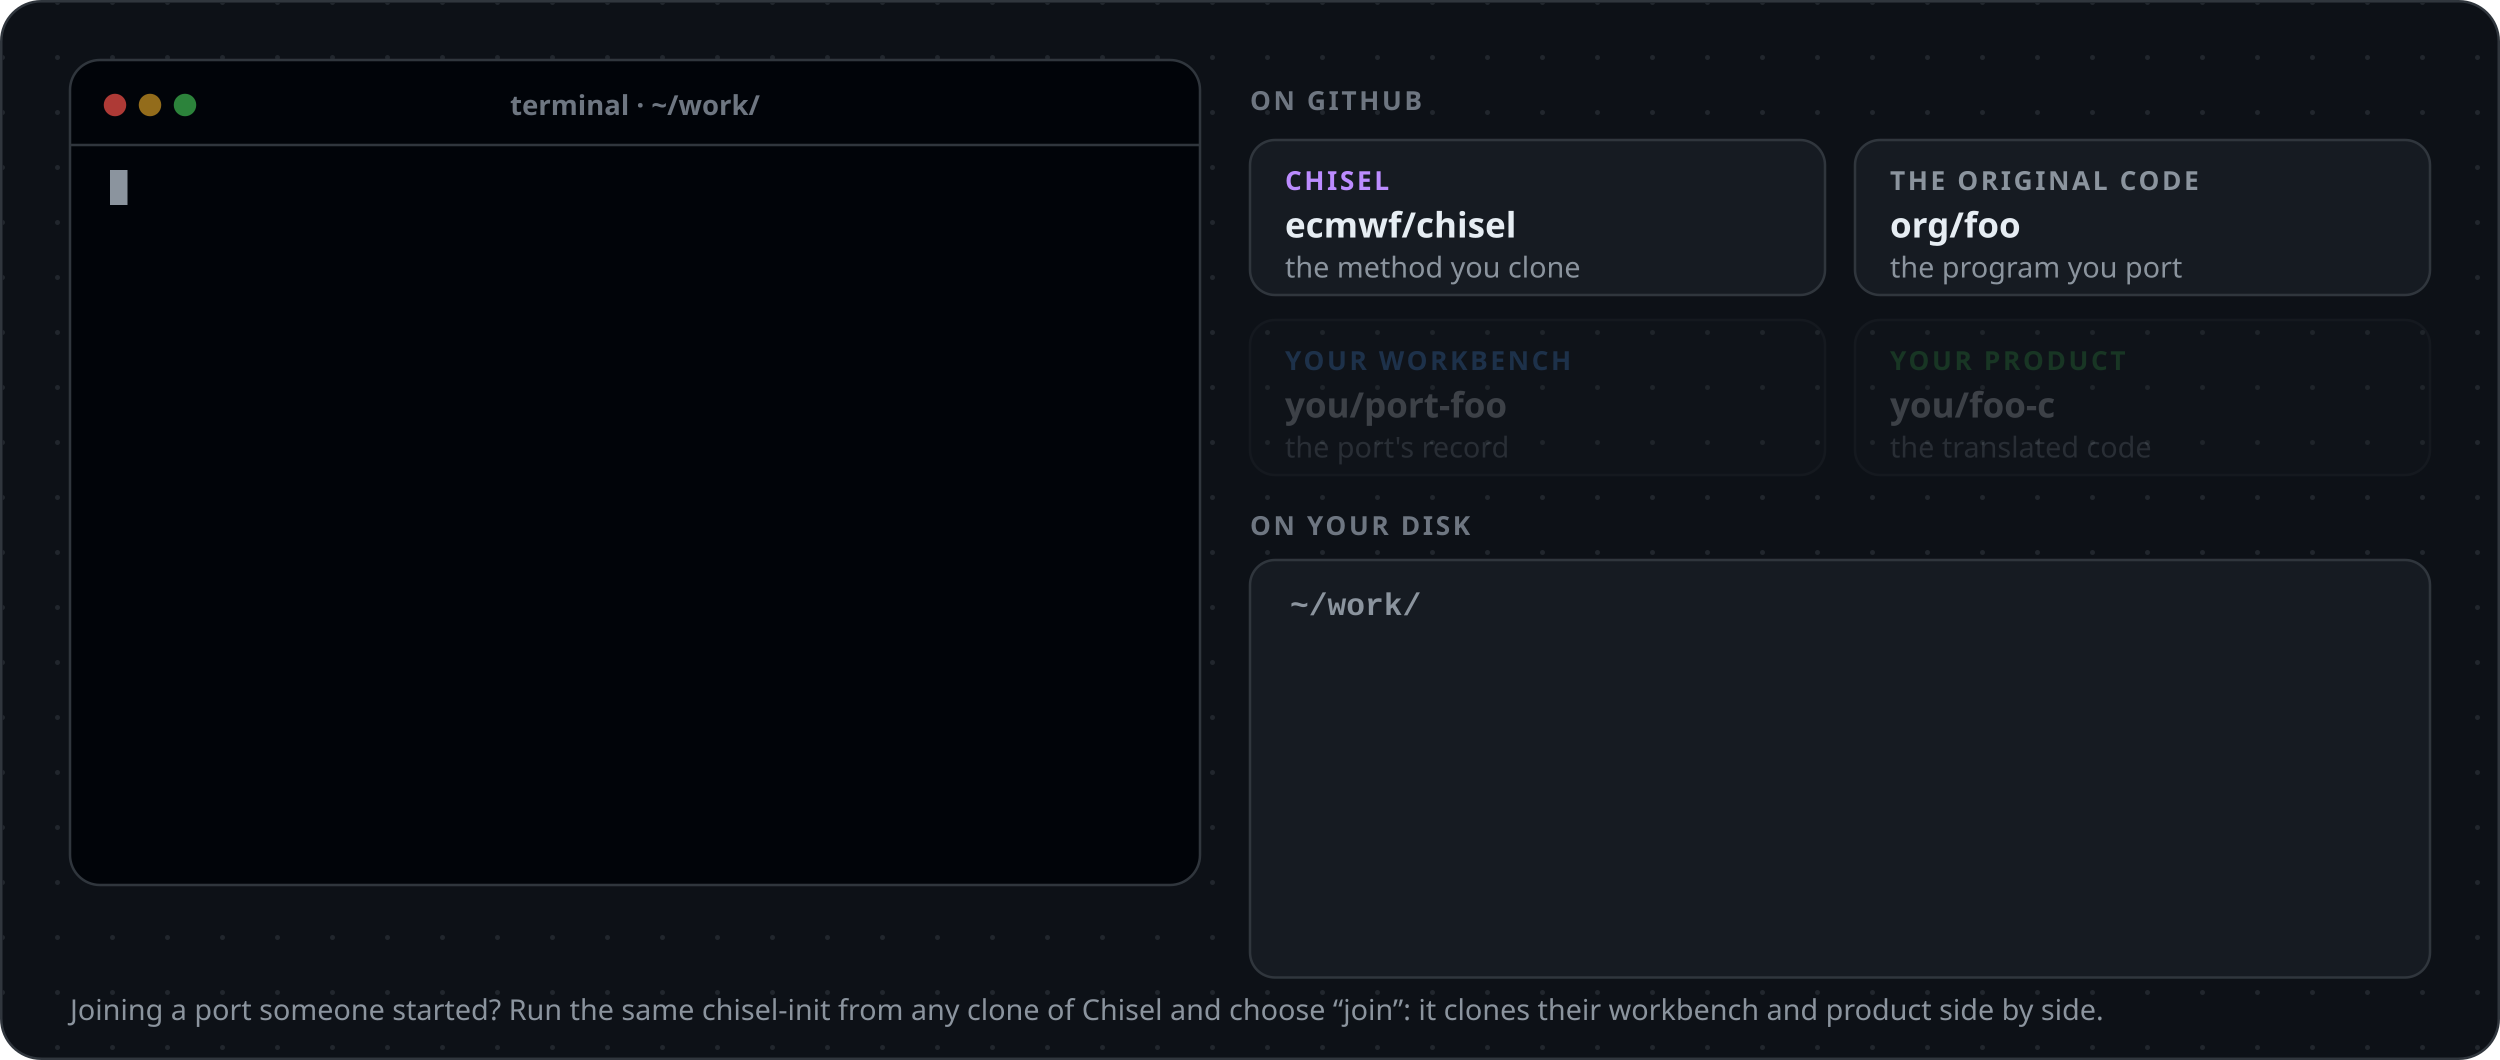
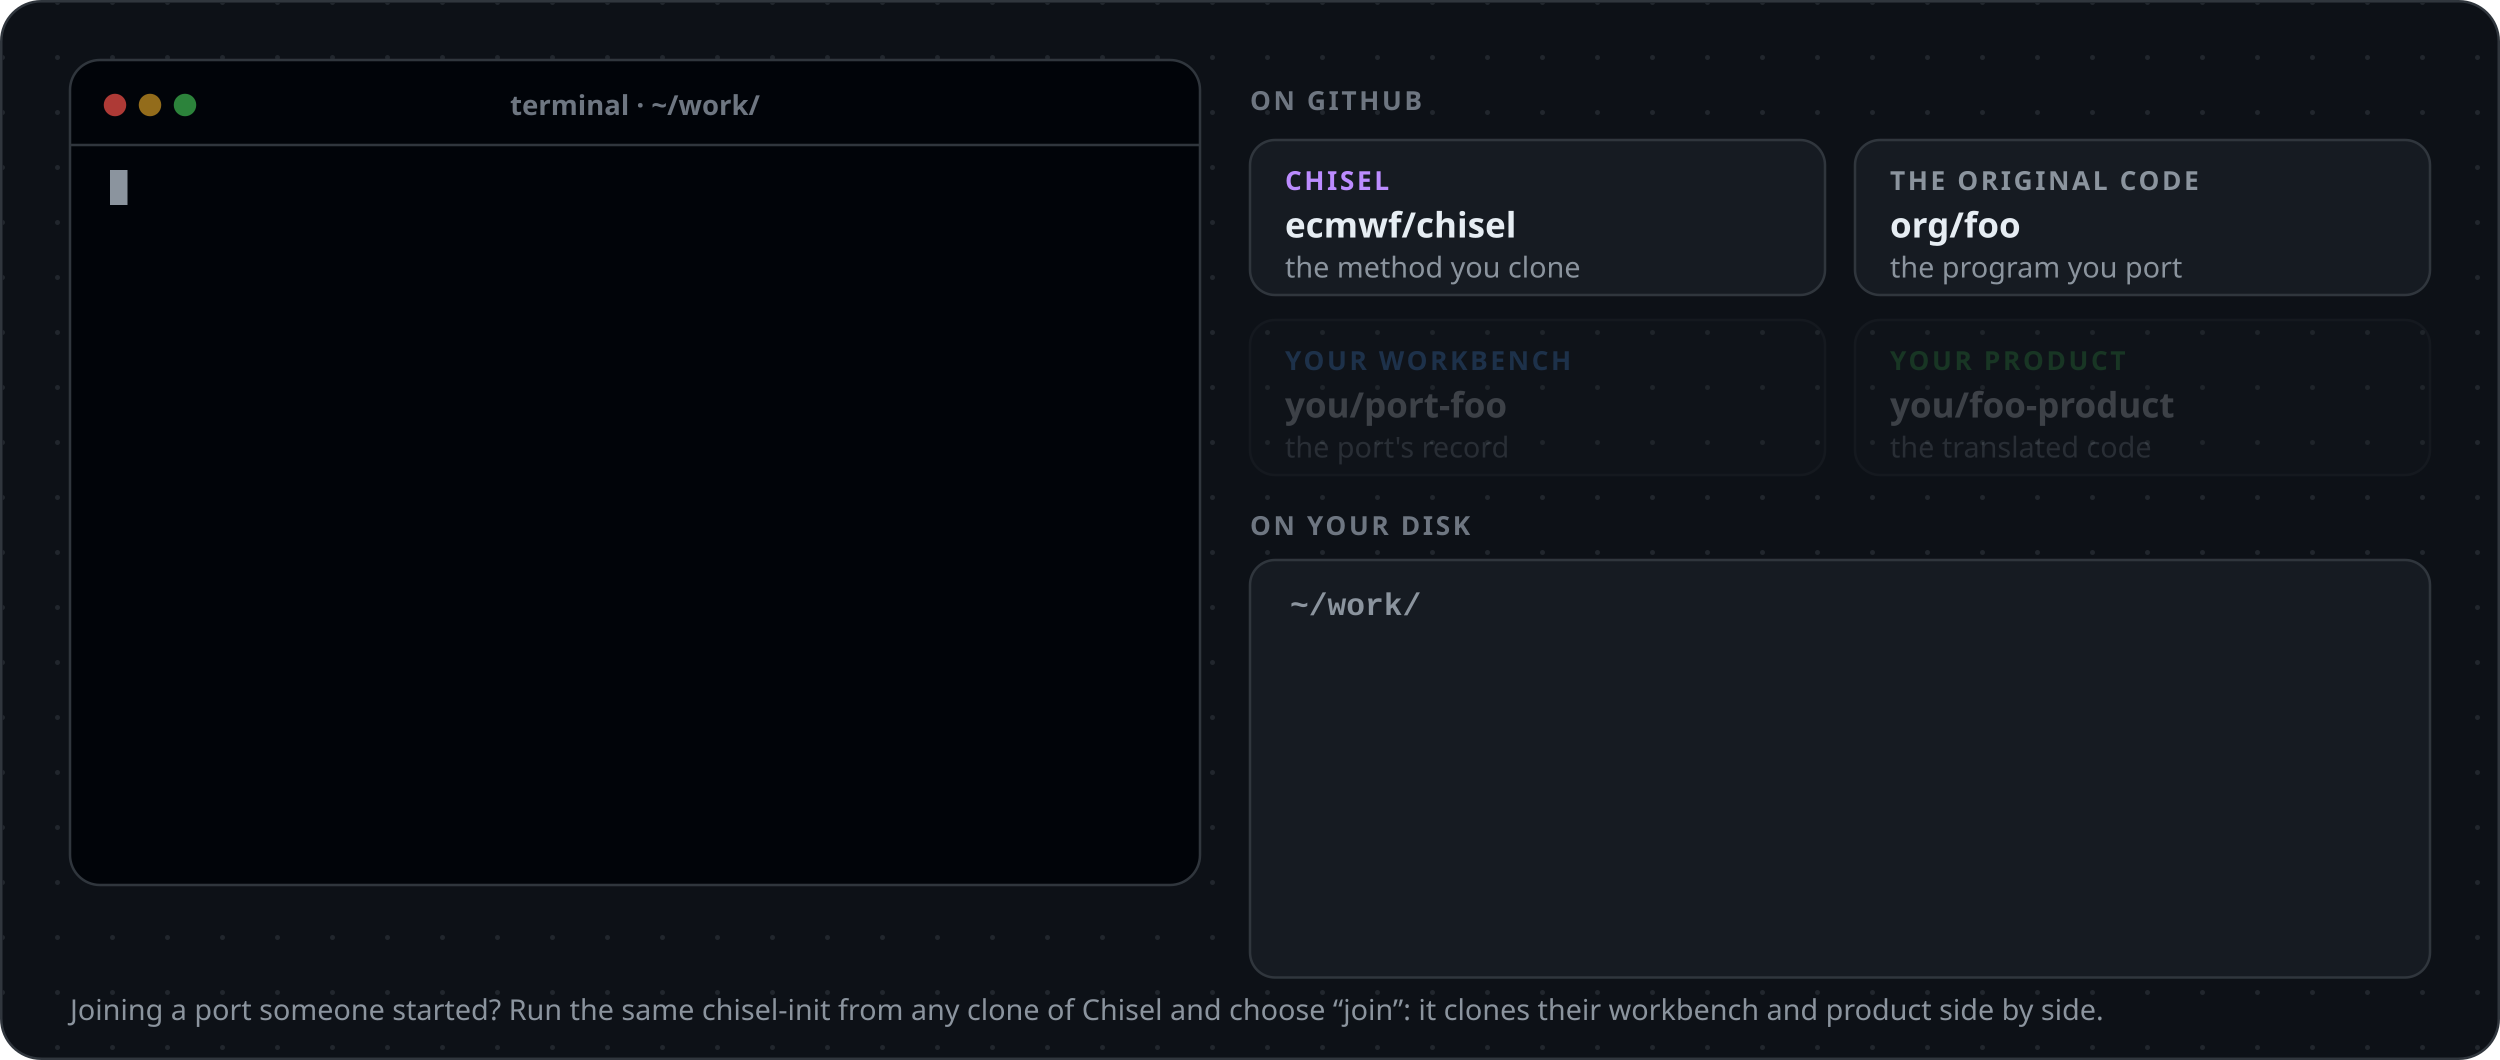
- <svg xmlns="http://www.w3.org/2000/svg" viewBox="0 0 1000 424" width="1000" height="424" role="img" aria-label="Setting up a port: git clone Chisel as port-foo, then python3 tools/chisel-init.py turns it into your workbench repo, imports the original code into source/foo/, creates your product repo and clones it as foo-c/ beside port-foo/, not inside it, and chooses the models; the first /port-sprint-start commits and pushes the setup">
+ <svg xmlns="http://www.w3.org/2000/svg" viewBox="0 0 1000 424" width="1000" height="424" role="img" aria-label="Setting up a port: git clone Chisel as port-foo, then python3 tools/chisel-init.py turns it into your workbench repo, imports the original code into source/foo/, creates your product repo and clones it as foo-product/ beside port-foo/, not inside it, and chooses the models; the first /port-sprint-start commits and pushes the setup">
  <defs>
    <filter id="glow" x="-60%" y="-60%" width="220%" height="220%">
      <feGaussianBlur stdDeviation="3" result="b" />
      <feMerge>
        <feMergeNode in="b" />
        <feMergeNode in="SourceGraphic" />
      </feMerge>
    </filter>
    <pattern id="dots" width="22" height="22" patternUnits="userSpaceOnUse">
      <circle cx="1" cy="1" r="1" fill="#21262d" />
    </pattern>
  </defs>
  <rect x="0.5" y="0.5" width="999" height="423" rx="16" fill="#0d1117" stroke="#30363d" />
  <rect x="1" y="1" width="998" height="422" rx="16" fill="url(#dots)" />
  <rect x="28" y="24" width="452" height="330" rx="12" fill="#010409" stroke="#30363d" />
  <circle cx="46" cy="42" r="4.5" fill="#f85149" opacity="0.7" />
  <circle cx="60" cy="42" r="4.5" fill="#d29922" opacity="0.7" />
  <circle cx="74" cy="42" r="4.5" fill="#3fb950" opacity="0.7" />
  <text x="254" y="46" font-family="-apple-system, BlinkMacSystemFont, 'Segoe UI', 'Noto Sans', Helvetica, Arial, sans-serif" font-size="11" font-weight="600" fill="#6e7681" text-anchor="middle">terminal  ·  ~/work/</text>
  <line x1="28" y1="58" x2="480" y2="58" stroke="#30363d" />
  <g opacity="0">
    <animate attributeName="opacity" dur="19.5s" repeatCount="indefinite" calcMode="linear" keyTimes="0;0.031;0.044;0.944;0.956;1" values="0;0;1;1;0;0" />
    <text x="44" y="80" font-family="ui-monospace, SFMono-Regular, 'SF Mono', Menlo, Consolas, 'Liberation Mono', 'DejaVu Sans Mono', monospace" font-size="12" font-weight="600" fill="#e6edf3" text-anchor="start" xml:space="preserve">$ git clone https://github.com/ecmwf/chisel.git port-foo</text>
  </g>
  <g opacity="0">
    <animate attributeName="opacity" dur="19.5s" repeatCount="indefinite" calcMode="linear" keyTimes="0;0.133;0.146;0.944;0.956;1" values="0;0;1;1;0;0" />
    <text x="44" y="103" font-family="ui-monospace, SFMono-Regular, 'SF Mono', Menlo, Consolas, 'Liberation Mono', 'DejaVu Sans Mono', monospace" font-size="12" font-weight="600" fill="#e6edf3" text-anchor="start" xml:space="preserve">$ cd port-foo</text>
  </g>
  <g opacity="0">
    <animate attributeName="opacity" dur="19.5s" repeatCount="indefinite" calcMode="linear" keyTimes="0;0.174;0.187;0.944;0.956;1" values="0;0;1;1;0;0" />
    <text x="44" y="126" font-family="ui-monospace, SFMono-Regular, 'SF Mono', Menlo, Consolas, 'Liberation Mono', 'DejaVu Sans Mono', monospace" font-size="12" font-weight="600" fill="#e6edf3" text-anchor="start" xml:space="preserve">$ python3 tools/chisel-init.py</text>
  </g>
  <g opacity="0">
    <animate attributeName="opacity" dur="19.5s" repeatCount="indefinite" calcMode="linear" keyTimes="0;0.226;0.238;0.944;0.956;1" values="0;0;1;1;0;0" />
    <text x="44" y="149" font-family="ui-monospace, SFMono-Regular, 'SF Mono', Menlo, Consolas, 'Liberation Mono', 'DejaVu Sans Mono', monospace" font-size="12" font-weight="500" fill="#58a6ff" text-anchor="start" xml:space="preserve">  ✓ your workbench repo: you/port-foo</text>
    <text x="466" y="149" font-family="ui-monospace, SFMono-Regular, 'SF Mono', Menlo, Consolas, 'Liberation Mono', 'DejaVu Sans Mono', monospace" font-size="11" font-weight="400" fill="#6e7681" text-anchor="end">new-instance.sh</text>
  </g>
  <g opacity="0">
    <animate attributeName="opacity" dur="19.5s" repeatCount="indefinite" calcMode="linear" keyTimes="0;0.328;0.341;0.944;0.956;1" values="0;0;1;1;0;0" />
    <text x="44" y="172" font-family="ui-monospace, SFMono-Regular, 'SF Mono', Menlo, Consolas, 'Liberation Mono', 'DejaVu Sans Mono', monospace" font-size="12" font-weight="500" fill="#8b949e" text-anchor="start" xml:space="preserve">  ✓ the original code → source/foo/</text>
    <text x="466" y="172" font-family="ui-monospace, SFMono-Regular, 'SF Mono', Menlo, Consolas, 'Liberation Mono', 'DejaVu Sans Mono', monospace" font-size="11" font-weight="400" fill="#6e7681" text-anchor="end">import-source.sh</text>
  </g>
  <g opacity="0">
    <animate attributeName="opacity" dur="19.5s" repeatCount="indefinite" calcMode="linear" keyTimes="0;0.431;0.444;0.944;0.956;1" values="0;0;1;1;0;0" />
-     <text x="44" y="195" font-family="ui-monospace, SFMono-Regular, 'SF Mono', Menlo, Consolas, 'Liberation Mono', 'DejaVu Sans Mono', monospace" font-size="12" font-weight="500" fill="#3fb950" text-anchor="start" xml:space="preserve">  ✓ your product repo: you/foo-c</text>
+     <text x="44" y="195" font-family="ui-monospace, SFMono-Regular, 'SF Mono', Menlo, Consolas, 'Liberation Mono', 'DejaVu Sans Mono', monospace" font-size="12" font-weight="500" fill="#3fb950" text-anchor="start" xml:space="preserve">  ✓ your product repo: you/foo-product</text>
    <text x="466" y="195" font-family="ui-monospace, SFMono-Regular, 'SF Mono', Menlo, Consolas, 'Liberation Mono', 'DejaVu Sans Mono', monospace" font-size="11" font-weight="400" fill="#6e7681" text-anchor="end">new-product.sh</text>
  </g>
  <g opacity="0">
    <animate attributeName="opacity" dur="19.5s" repeatCount="indefinite" calcMode="linear" keyTimes="0;0.431;0.444;0.944;0.956;1" values="0;0;1;1;0;0" />
-     <text x="44" y="218" font-family="ui-monospace, SFMono-Regular, 'SF Mono', Menlo, Consolas, 'Liberation Mono', 'DejaVu Sans Mono', monospace" font-size="12" font-weight="500" fill="#3fb950" text-anchor="start" xml:space="preserve">    cloned as ../foo-c/, beside port-foo/</text>
+     <text x="44" y="218" font-family="ui-monospace, SFMono-Regular, 'SF Mono', Menlo, Consolas, 'Liberation Mono', 'DejaVu Sans Mono', monospace" font-size="12" font-weight="500" fill="#3fb950" text-anchor="start" xml:space="preserve">    cloned as ../foo-product/, beside port-foo/</text>
  </g>
  <g opacity="0">
    <animate attributeName="opacity" dur="19.5s" repeatCount="indefinite" calcMode="linear" keyTimes="0;0.533;0.546;0.944;0.956;1" values="0;0;1;1;0;0" />
    <text x="44" y="241" font-family="ui-monospace, SFMono-Regular, 'SF Mono', Menlo, Consolas, 'Liberation Mono', 'DejaVu Sans Mono', monospace" font-size="12" font-weight="500" fill="#8b949e" text-anchor="start" xml:space="preserve">  ✓ a model for each agent</text>
  </g>
  <g opacity="0">
    <animate attributeName="opacity" dur="19.5s" repeatCount="indefinite" calcMode="linear" keyTimes="0;0.605;0.618;0.944;0.956;1" values="0;0;1;1;0;0" />
    <text x="44" y="264" font-family="ui-monospace, SFMono-Regular, 'SF Mono', Menlo, Consolas, 'Liberation Mono', 'DejaVu Sans Mono', monospace" font-size="12" font-weight="600" fill="#e6edf3" text-anchor="start" xml:space="preserve">$ opencode</text>
  </g>
  <g opacity="0">
    <animate attributeName="opacity" dur="19.5s" repeatCount="indefinite" calcMode="linear" keyTimes="0;0.656;0.669;0.944;0.956;1" values="0;0;1;1;0;0" />
    <text x="44" y="287" font-family="ui-monospace, SFMono-Regular, 'SF Mono', Menlo, Consolas, 'Liberation Mono', 'DejaVu Sans Mono', monospace" font-size="12" font-weight="600" fill="#f0883e" text-anchor="start" xml:space="preserve">&gt; /port-sprint-start</text>
  </g>
  <g opacity="0">
    <animate attributeName="opacity" dur="19.5s" repeatCount="indefinite" calcMode="linear" keyTimes="0;0.708;0.721;0.944;0.956;1" values="0;0;1;1;0;0" />
    <text x="44" y="310" font-family="ui-monospace, SFMono-Regular, 'SF Mono', Menlo, Consolas, 'Liberation Mono', 'DejaVu Sans Mono', monospace" font-size="12" font-weight="500" fill="#58a6ff" text-anchor="start" xml:space="preserve">  ✓ commits and pushes the setup to you/port-foo</text>
  </g>
  <rect x="44" y="68" width="7" height="14" fill="#8b949e">
    <animate attributeName="y" dur="19.5s" repeatCount="indefinite" calcMode="discrete" keyTimes="0;0.031;0.133;0.174;0.226;0.328;0.431;0.533;0.605;0.656;0.708;0.964" values="68;91;114;137;160;183;229;252;275;298;321;68" />
    <animate attributeName="opacity" dur="19.5s" repeatCount="indefinite" calcMode="discrete" keyTimes="0;0.026;0.051;0.077;0.103;0.128;0.154;0.179;0.205;0.231;0.256;0.282;0.308;0.333;0.359;0.385;0.41;0.436;0.462;0.487;0.513;0.538;0.564;0.59;0.615;0.641;0.667;0.692;0.718;0.744;0.769;0.795;0.821;0.846;0.872;0.897;0.923;0.949;0.974" values="1;0;1;0;1;0;1;0;1;0;1;0;1;0;1;0;1;0;1;0;1;0;1;0;1;0;1;0;1;0;1;0;1;0;1;0;1;0;1" />
  </rect>
  <text x="500" y="44" font-family="-apple-system, BlinkMacSystemFont, 'Segoe UI', 'Noto Sans', Helvetica, Arial, sans-serif" font-size="10.5" font-weight="700" fill="#6e7681" text-anchor="start" letter-spacing="0.1em">ON GITHUB</text>
  <rect x="500" y="56" width="230" height="62" rx="10" fill="#161b22" stroke="#30363d" />
  <text x="514" y="76" font-family="-apple-system, BlinkMacSystemFont, 'Segoe UI', 'Noto Sans', Helvetica, Arial, sans-serif" font-size="10.5" font-weight="700" fill="#bc8cff" text-anchor="start" letter-spacing="0.1em">CHISEL</text>
  <text x="514" y="95" font-family="-apple-system, BlinkMacSystemFont, 'Segoe UI', 'Noto Sans', Helvetica, Arial, sans-serif" font-size="14" font-weight="600" fill="#e6edf3" text-anchor="start">ecmwf/chisel</text>
  <text x="514" y="111" font-family="-apple-system, BlinkMacSystemFont, 'Segoe UI', 'Noto Sans', Helvetica, Arial, sans-serif" font-size="11.5" font-weight="400" fill="#8b949e" text-anchor="start">the method you clone</text>
  <rect x="742" y="56" width="230" height="62" rx="10" fill="#161b22" stroke="#30363d" />
  <text x="756" y="76" font-family="-apple-system, BlinkMacSystemFont, 'Segoe UI', 'Noto Sans', Helvetica, Arial, sans-serif" font-size="10.5" font-weight="700" fill="#8b949e" text-anchor="start" letter-spacing="0.1em">THE ORIGINAL CODE</text>
  <text x="756" y="95" font-family="-apple-system, BlinkMacSystemFont, 'Segoe UI', 'Noto Sans', Helvetica, Arial, sans-serif" font-size="14" font-weight="600" fill="#e6edf3" text-anchor="start">org/foo</text>
  <text x="756" y="111" font-family="-apple-system, BlinkMacSystemFont, 'Segoe UI', 'Noto Sans', Helvetica, Arial, sans-serif" font-size="11.5" font-weight="400" fill="#8b949e" text-anchor="start">the program you port</text>
  <g opacity="0.22">
    <animate attributeName="opacity" dur="19.5s" repeatCount="indefinite" calcMode="linear" keyTimes="0;0.226;0.241;0.944;0.964;1" values="0.22;0.22;1;1;0.22;0.22" />
    <rect x="500" y="128" width="230" height="62" rx="10" fill="#161b22" stroke="#30363d" />
    <text x="514" y="148" font-family="-apple-system, BlinkMacSystemFont, 'Segoe UI', 'Noto Sans', Helvetica, Arial, sans-serif" font-size="10.5" font-weight="700" fill="#58a6ff" text-anchor="start" letter-spacing="0.1em">YOUR WORKBENCH</text>
    <text x="514" y="167" font-family="-apple-system, BlinkMacSystemFont, 'Segoe UI', 'Noto Sans', Helvetica, Arial, sans-serif" font-size="14" font-weight="600" fill="#e6edf3" text-anchor="start">you/port-foo</text>
    <text x="514" y="183" font-family="-apple-system, BlinkMacSystemFont, 'Segoe UI', 'Noto Sans', Helvetica, Arial, sans-serif" font-size="11.5" font-weight="400" fill="#8b949e" text-anchor="start">the port's record</text>
  </g>
  <g opacity="0.22">
    <animate attributeName="opacity" dur="19.5s" repeatCount="indefinite" calcMode="linear" keyTimes="0;0.431;0.446;0.944;0.964;1" values="0.22;0.22;1;1;0.22;0.22" />
    <rect x="742" y="128" width="230" height="62" rx="10" fill="#161b22" stroke="#30363d" />
    <text x="756" y="148" font-family="-apple-system, BlinkMacSystemFont, 'Segoe UI', 'Noto Sans', Helvetica, Arial, sans-serif" font-size="10.5" font-weight="700" fill="#3fb950" text-anchor="start" letter-spacing="0.1em">YOUR PRODUCT</text>
-     <text x="756" y="167" font-family="-apple-system, BlinkMacSystemFont, 'Segoe UI', 'Noto Sans', Helvetica, Arial, sans-serif" font-size="14" font-weight="600" fill="#e6edf3" text-anchor="start">you/foo-c</text>
+     <text x="756" y="167" font-family="-apple-system, BlinkMacSystemFont, 'Segoe UI', 'Noto Sans', Helvetica, Arial, sans-serif" font-size="14" font-weight="600" fill="#e6edf3" text-anchor="start">you/foo-product</text>
    <text x="756" y="183" font-family="-apple-system, BlinkMacSystemFont, 'Segoe UI', 'Noto Sans', Helvetica, Arial, sans-serif" font-size="11.5" font-weight="400" fill="#8b949e" text-anchor="start">the translated code</text>
  </g>
  <rect x="500" y="128" width="230" height="62" rx="10" fill="#58a6ff" fill-opacity="0.07" stroke="#58a6ff" stroke-width="1.6" filter="url(#glow)" opacity="0">
    <animate attributeName="opacity" dur="19.5s" repeatCount="indefinite" calcMode="linear" keyTimes="0;0.226;0.238;0.297;0.31;1" values="0;0;1;1;0;0" />
  </rect>
  <rect x="742" y="56" width="230" height="62" rx="10" fill="#8b949e" fill-opacity="0.07" stroke="#8b949e" stroke-width="1.6" filter="url(#glow)" opacity="0">
    <animate attributeName="opacity" dur="19.5s" repeatCount="indefinite" calcMode="linear" keyTimes="0;0.328;0.341;0.4;0.413;1" values="0;0;1;1;0;0" />
  </rect>
  <rect x="742" y="128" width="230" height="62" rx="10" fill="#3fb950" fill-opacity="0.07" stroke="#3fb950" stroke-width="1.6" filter="url(#glow)" opacity="0">
    <animate attributeName="opacity" dur="19.5s" repeatCount="indefinite" calcMode="linear" keyTimes="0;0.431;0.444;0.513;0.526;1" values="0;0;1;1;0;0" />
  </rect>
  <rect x="500" y="128" width="230" height="62" rx="10" fill="#58a6ff" fill-opacity="0.07" stroke="#58a6ff" stroke-width="1.6" filter="url(#glow)" opacity="0">
    <animate attributeName="opacity" dur="19.5s" repeatCount="indefinite" calcMode="linear" keyTimes="0;0.708;0.721;0.79;0.803;1" values="0;0;1;1;0;0" />
  </rect>
  <g opacity="0">
    <animate attributeName="opacity" dur="19.5s" repeatCount="indefinite" calcMode="linear" keyTimes="0;0.708;0.721;0.944;0.956;1" values="0;0;1;1;0;0" />
    <rect x="609.6" y="152" width="108" height="20" rx="10" fill="#0d1117" stroke="#58a6ff" />
    <text x="663.8" y="166" font-family="-apple-system, BlinkMacSystemFont, 'Segoe UI', 'Noto Sans', Helvetica, Arial, sans-serif" font-size="11" font-weight="700" fill="#58a6ff" text-anchor="middle">✓ setup pushed</text>
  </g>
  <text x="500" y="214" font-family="-apple-system, BlinkMacSystemFont, 'Segoe UI', 'Noto Sans', Helvetica, Arial, sans-serif" font-size="10.5" font-weight="700" fill="#6e7681" text-anchor="start" letter-spacing="0.1em">ON YOUR DISK</text>
  <rect x="500" y="224" width="472" height="167" rx="10" fill="#161b22" stroke="#30363d" />
  <text x="516" y="246" font-family="ui-monospace, SFMono-Regular, 'SF Mono', Menlo, Consolas, 'Liberation Mono', 'DejaVu Sans Mono', monospace" font-size="12.5" font-weight="600" fill="#8b949e" text-anchor="start" xml:space="preserve">~/work/</text>
  <g opacity="0">
    <animate attributeName="opacity" dur="19.5s" repeatCount="indefinite" calcMode="linear" keyTimes="0;0.072;0.085;0.944;0.956;1" values="0;0;1;1;0;0" />
    <text x="516" y="267" font-family="ui-monospace, SFMono-Regular, 'SF Mono', Menlo, Consolas, 'Liberation Mono', 'DejaVu Sans Mono', monospace" font-size="12.5" font-weight="700" fill="#e6edf3" text-anchor="start" xml:space="preserve">├── port-foo/</text>
  </g>
  <g opacity="0">
    <animate attributeName="opacity" dur="19.5s" repeatCount="indefinite" calcMode="linear" keyTimes="0;0.072;0.085;0.226;0.238;1" values="0;0;1;1;0;0" />
    <text x="672" y="267" font-family="-apple-system, BlinkMacSystemFont, 'Segoe UI', 'Noto Sans', Helvetica, Arial, sans-serif" font-size="11.5" font-weight="400" fill="#bc8cff" text-anchor="start">a copy of Chisel · origin ecmwf/chisel</text>
  </g>
  <g opacity="0">
    <animate attributeName="opacity" dur="19.5s" repeatCount="indefinite" calcMode="linear" keyTimes="0;0.226;0.238;0.944;0.956;1" values="0;0;1;1;0;0" />
    <text x="672" y="267" font-family="-apple-system, BlinkMacSystemFont, 'Segoe UI', 'Noto Sans', Helvetica, Arial, sans-serif" font-size="11.5" font-weight="400" fill="#58a6ff" text-anchor="start">your workbench · origin you/port-foo</text>
  </g>
  <g opacity="0">
    <animate attributeName="opacity" dur="19.5s" repeatCount="indefinite" calcMode="linear" keyTimes="0;0.328;0.341;0.944;0.956;1" values="0;0;1;1;0;0" />
    <text x="516" y="288" font-family="ui-monospace, SFMono-Regular, 'SF Mono', Menlo, Consolas, 'Liberation Mono', 'DejaVu Sans Mono', monospace" font-size="12.5" font-weight="600" fill="#8b949e" text-anchor="start" xml:space="preserve">│   ├── source/foo/</text>
    <text x="672" y="288" font-family="-apple-system, BlinkMacSystemFont, 'Segoe UI', 'Noto Sans', Helvetica, Arial, sans-serif" font-size="11.5" font-weight="400" fill="#8b949e" text-anchor="start">the original code, pinned</text>
  </g>
  <g opacity="0">
    <animate attributeName="opacity" dur="19.5s" repeatCount="indefinite" calcMode="linear" keyTimes="0;0.072;0.085;0.944;0.956;1" values="0;0;1;1;0;0" />
    <text x="516" y="309" font-family="ui-monospace, SFMono-Regular, 'SF Mono', Menlo, Consolas, 'Liberation Mono', 'DejaVu Sans Mono', monospace" font-size="12.5" font-weight="600" fill="#8b949e" text-anchor="start" xml:space="preserve">│   ├── port/</text>
    <text x="672" y="309" font-family="-apple-system, BlinkMacSystemFont, 'Segoe UI', 'Noto Sans', Helvetica, Arial, sans-serif" font-size="11.5" font-weight="400" fill="#8b949e" text-anchor="start">charter · progress · lessons</text>
  </g>
  <g opacity="0">
    <animate attributeName="opacity" dur="19.5s" repeatCount="indefinite" calcMode="linear" keyTimes="0;0.072;0.085;0.944;0.956;1" values="0;0;1;1;0;0" />
    <text x="516" y="330" font-family="ui-monospace, SFMono-Regular, 'SF Mono', Menlo, Consolas, 'Liberation Mono', 'DejaVu Sans Mono', monospace" font-size="12.5" font-weight="600" fill="#8b949e" text-anchor="start" xml:space="preserve">│   └── tools/</text>
    <text x="672" y="330" font-family="-apple-system, BlinkMacSystemFont, 'Segoe UI', 'Noto Sans', Helvetica, Arial, sans-serif" font-size="11.5" font-weight="400" fill="#8b949e" text-anchor="start">Chisel's checks and scripts</text>
  </g>
  <g opacity="0">
    <animate attributeName="opacity" dur="19.5s" repeatCount="indefinite" calcMode="linear" keyTimes="0;0.431;0.444;0.944;0.956;1" values="0;0;1;1;0;0" />
-     <text x="516" y="351" font-family="ui-monospace, SFMono-Regular, 'SF Mono', Menlo, Consolas, 'Liberation Mono', 'DejaVu Sans Mono', monospace" font-size="12.5" font-weight="700" fill="#3fb950" text-anchor="start" xml:space="preserve">└── foo-c/</text>
-     <text x="672" y="351" font-family="-apple-system, BlinkMacSystemFont, 'Segoe UI', 'Noto Sans', Helvetica, Arial, sans-serif" font-size="11.5" font-weight="400" fill="#3fb950" text-anchor="start">your product · origin you/foo-c</text>
+     <text x="516" y="351" font-family="ui-monospace, SFMono-Regular, 'SF Mono', Menlo, Consolas, 'Liberation Mono', 'DejaVu Sans Mono', monospace" font-size="12.5" font-weight="700" fill="#3fb950" text-anchor="start" xml:space="preserve">└── foo-product/</text>
+     <text x="672" y="351" font-family="-apple-system, BlinkMacSystemFont, 'Segoe UI', 'Noto Sans', Helvetica, Arial, sans-serif" font-size="11.5" font-weight="400" fill="#3fb950" text-anchor="start">your product · origin you/foo-product</text>
  </g>
  <g opacity="0">
    <animate attributeName="opacity" dur="19.5s" repeatCount="indefinite" calcMode="linear" keyTimes="0;0.431;0.444;0.944;0.956;1" values="0;0;1;1;0;0" />
    <text x="516" y="372" font-family="ui-monospace, SFMono-Regular, 'SF Mono', Menlo, Consolas, 'Liberation Mono', 'DejaVu Sans Mono', monospace" font-size="12.5" font-weight="600" fill="#3fb950" text-anchor="start" xml:space="preserve" />
    <text x="672" y="372" font-family="-apple-system, BlinkMacSystemFont, 'Segoe UI', 'Noto Sans', Helvetica, Arial, sans-serif" font-size="11.5" font-weight="400" fill="#8b949e" text-anchor="start">beside port-foo/, not inside it</text>
  </g>
  <rect x="506" y="252" width="460" height="21" rx="6" fill="#58a6ff" fill-opacity="0.07" stroke="#58a6ff" stroke-width="1.6" filter="url(#glow)" opacity="0">
    <animate attributeName="opacity" dur="19.5s" repeatCount="indefinite" calcMode="linear" keyTimes="0;0.226;0.238;0.297;0.31;1" values="0;0;1;1;0;0" />
  </rect>
  <rect x="506" y="273" width="460" height="21" rx="6" fill="#8b949e" fill-opacity="0.07" stroke="#8b949e" stroke-width="1.6" filter="url(#glow)" opacity="0">
    <animate attributeName="opacity" dur="19.5s" repeatCount="indefinite" calcMode="linear" keyTimes="0;0.328;0.341;0.4;0.413;1" values="0;0;1;1;0;0" />
  </rect>
  <rect x="506" y="336" width="460" height="42" rx="6" fill="#3fb950" fill-opacity="0.07" stroke="#3fb950" stroke-width="1.6" filter="url(#glow)" opacity="0">
    <animate attributeName="opacity" dur="19.5s" repeatCount="indefinite" calcMode="linear" keyTimes="0;0.431;0.444;0.513;0.526;1" values="0;0;1;1;0;0" />
  </rect>
  <text x="28" y="408" font-family="-apple-system, BlinkMacSystemFont, 'Segoe UI', 'Noto Sans', Helvetica, Arial, sans-serif" font-size="11.5" font-weight="400" fill="#8b949e" text-anchor="start">Joining a port someone started? Run the same chisel-init from any clone of Chisel and choose “join”: it clones their workbench and product side by side.</text>
</svg>
